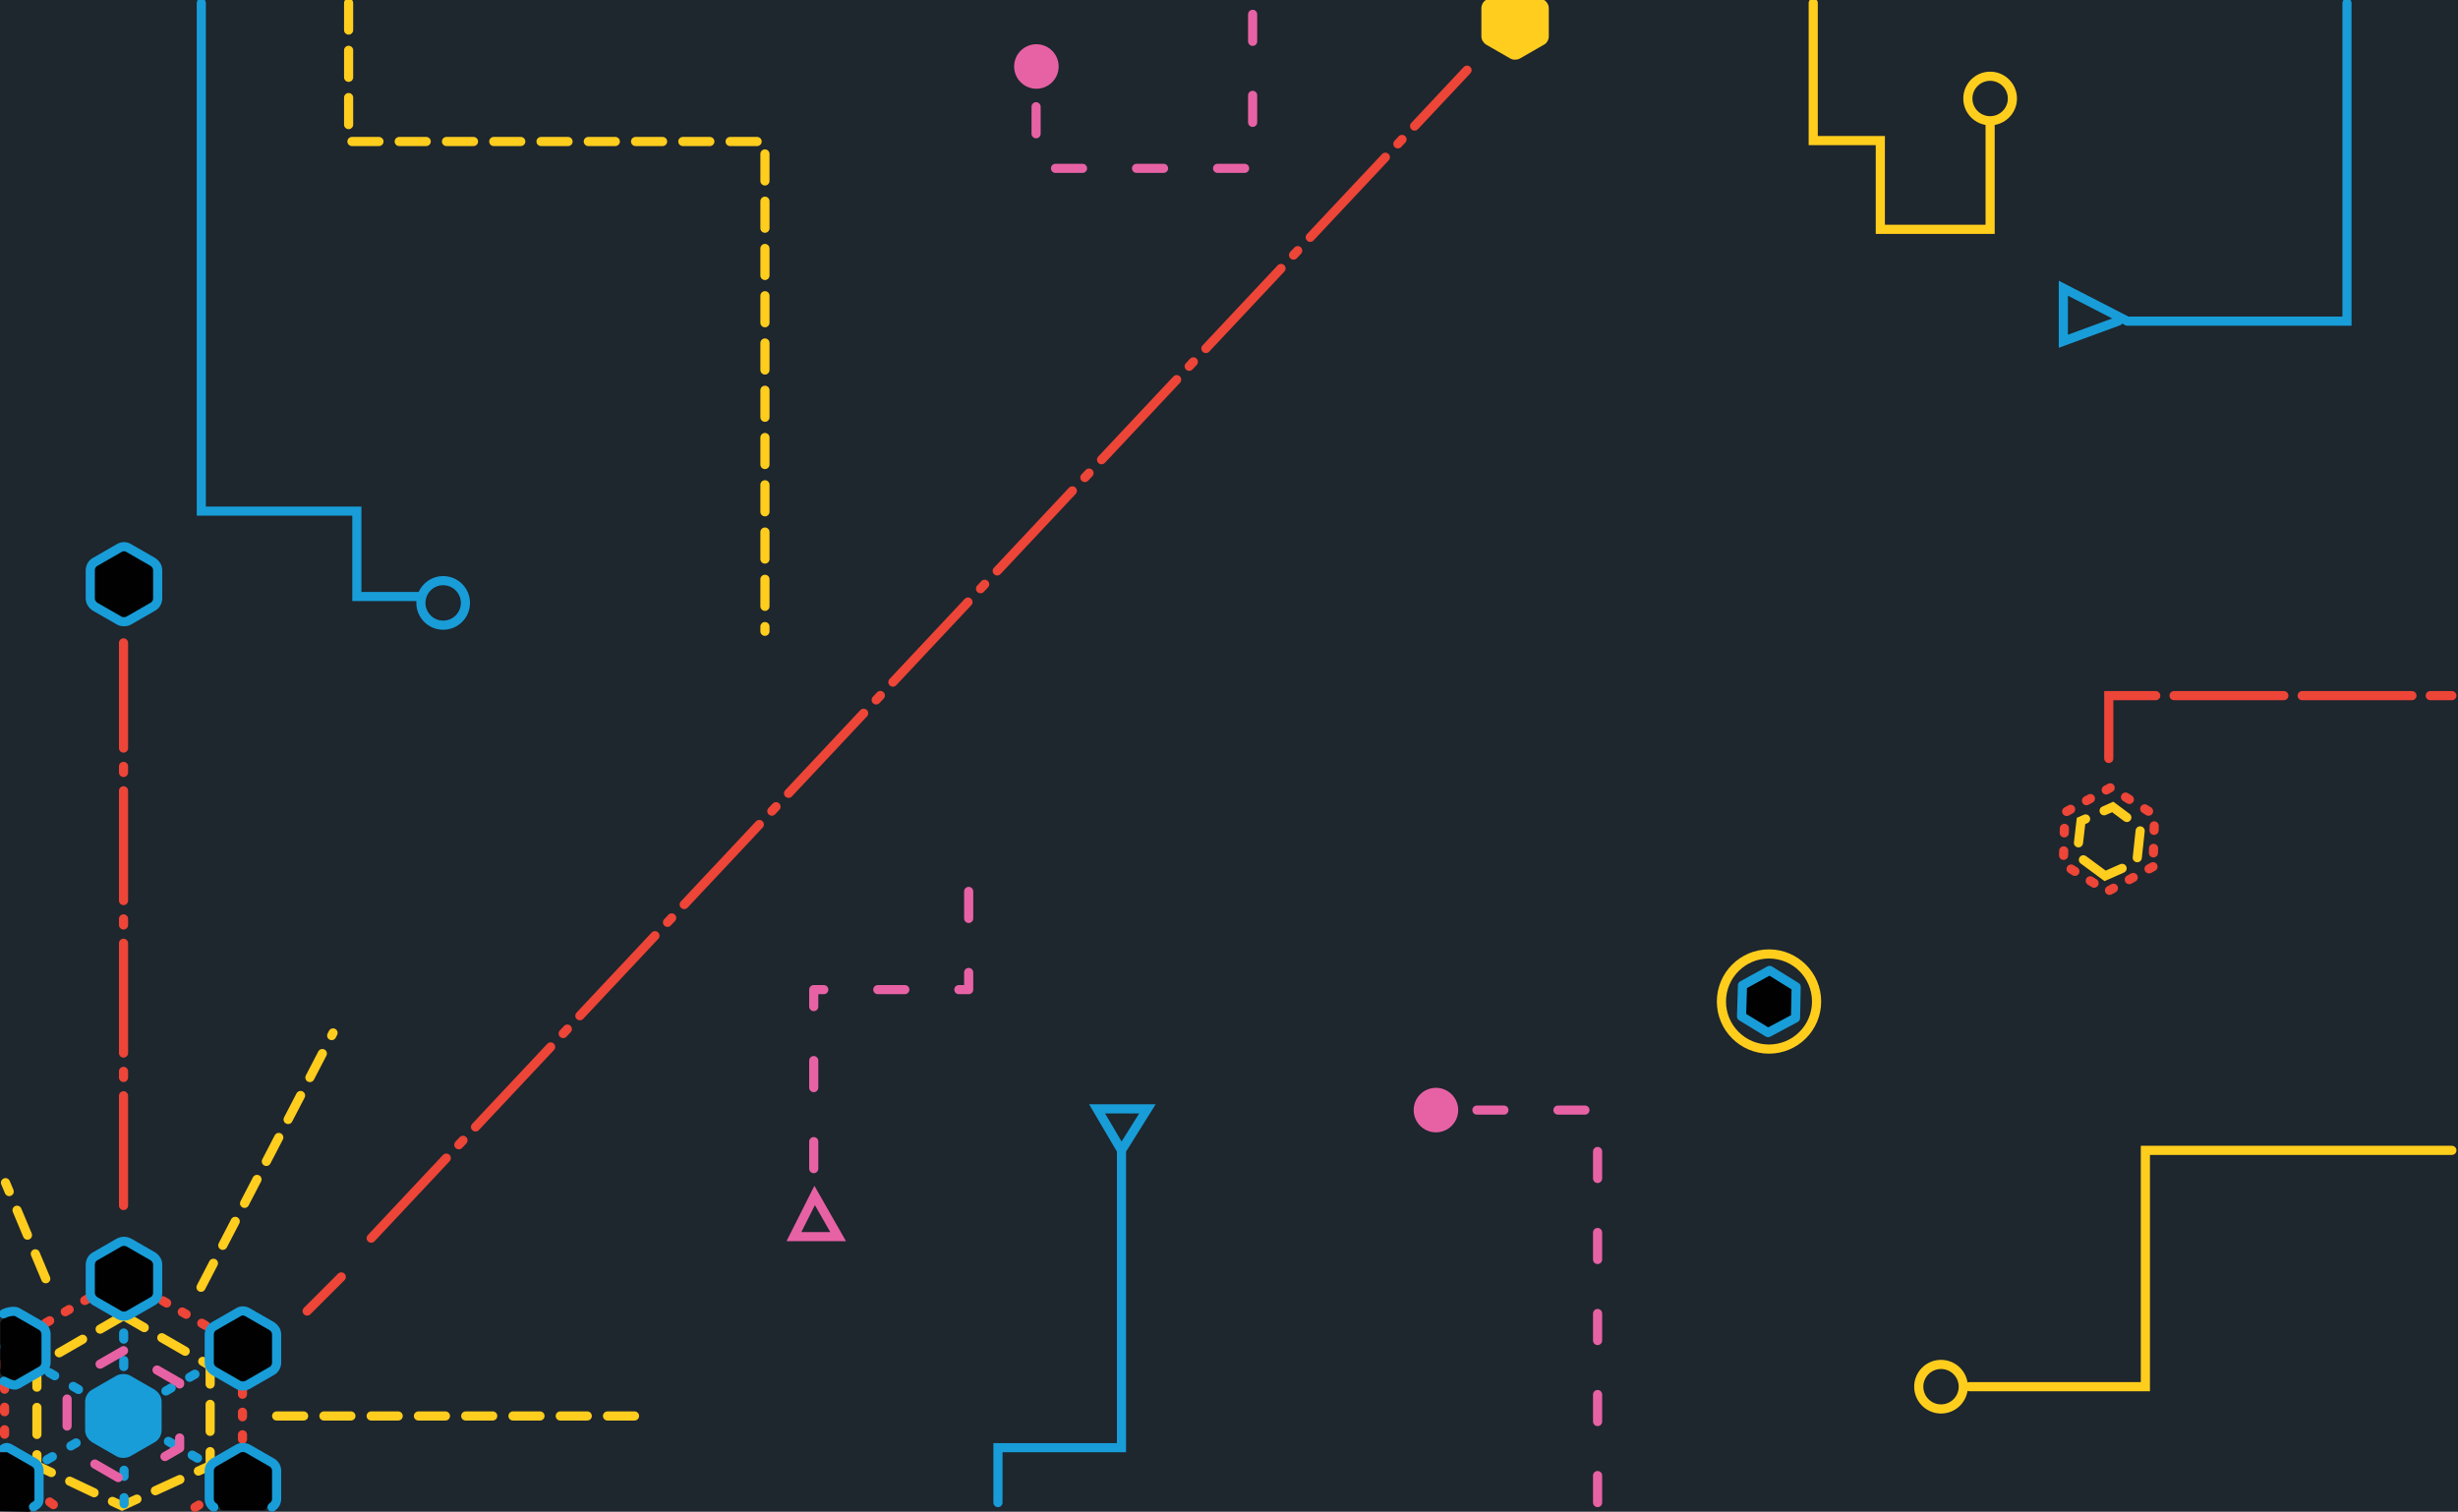
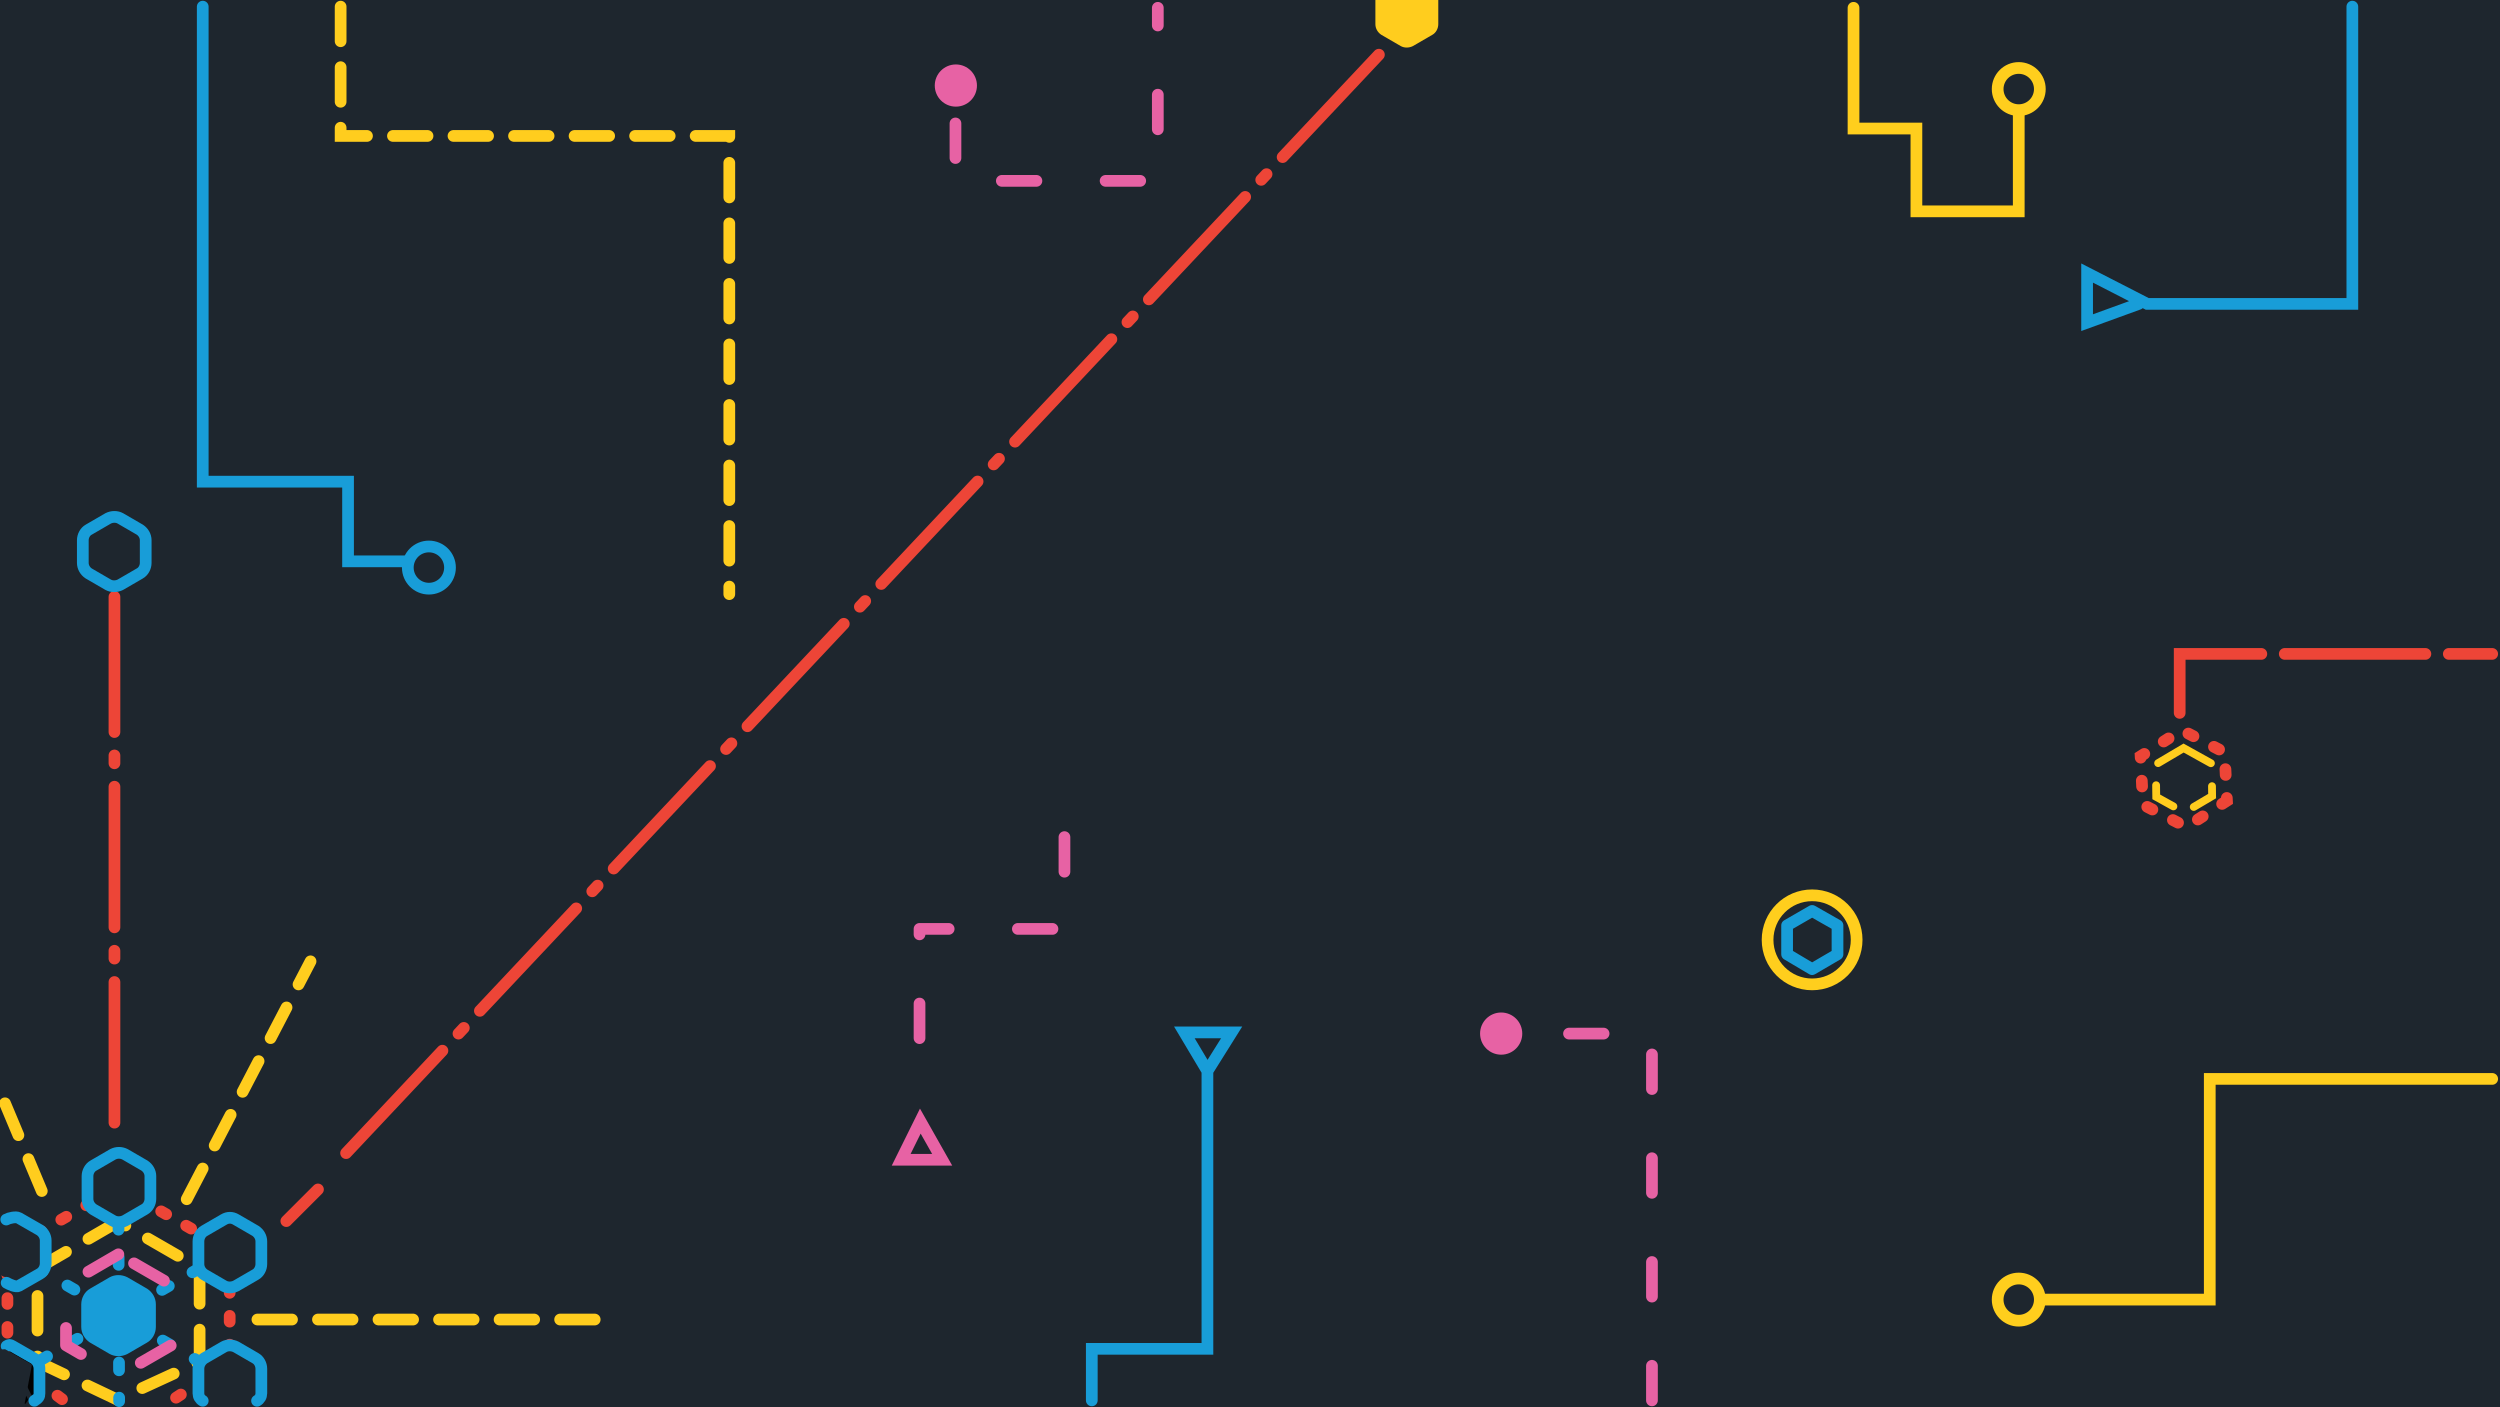
- <svg xmlns="http://www.w3.org/2000/svg" version="1.1" id="Layer_1" x="0px" y="0px" viewBox="0 0 805.9 495.7" enable-background="new 0 0 805.9 495.7" xml:space="preserve">
-   <rect x="0" y="0" fill="#1E262E" width="806" height="495.7" />
-   <path fill="none" stroke="#E762A4" stroke-width="3" stroke-linecap="round" stroke-miterlimit="10" stroke-dasharray="12,12,4,12" d="  M111.1,88.5" />
+ <svg xmlns="http://www.w3.org/2000/svg" version="1.1" id="Layer_1" x="0px" y="0px" viewBox="0 0 640 360" enable-background="new 0 0 640 360" xml:space="preserve">
+   <rect x="-1.6" y="-1.4" fill="#1E262E" width="643" height="362.7" />
+   <path fill="none" stroke="#E762A4" stroke-width="3" stroke-linecap="round" stroke-miterlimit="10" stroke-dasharray="12,12,4,12" d="  M80.9,65.6" />
+   <path fill="none" stroke="#ED4537" stroke-width="3" stroke-linecap="round" stroke-miterlimit="10" stroke-dasharray="36,6,2,6" d="  M396.6,19.6" />
  <g>
-     <path fill="none" stroke="#ED4537" stroke-width="3" stroke-linecap="round" stroke-miterlimit="10" stroke-dasharray="36,6,2,6" d="   M487.6,21.4" />
+     <polyline fill="none" stroke="#ED4537" stroke-width="3" stroke-linecap="round" stroke-miterlimit="10" stroke-dasharray="1.476,5.904" points="   58.8,353.1 58.8,320.2 30.3,303.8 1.9,320.2 1.9,353.1  " />
+     <polygon fill="none" stroke="#FFCD1E" stroke-width="3" stroke-linecap="round" stroke-miterlimit="10" stroke-dasharray="8.856,6.642" points="   30.3,312.7 9.6,324.7 9.6,348.6 30,358.3 51.1,348.6 51.1,324.7  " />
+     <path fill="#189DD8" stroke="#189DD8" stroke-width="3" stroke-linecap="round" stroke-linejoin="round" stroke-miterlimit="10" d="   M28.8,328.3l-5,2.9c-0.9,0.5-1.5,1.6-1.5,2.7v5.8c0,1.1,0.6,2.1,1.5,2.7l5,2.9c0.9,0.5,2.1,0.5,3.1,0l5-2.9   c0.9-0.5,1.5-1.6,1.5-2.7v-5.8c0-1.1-0.6-2.1-1.5-2.7l-5-2.9C30.9,327.8,29.7,327.8,28.8,328.3z" />
+     <line fill="none" stroke="#189DD8" stroke-width="3" stroke-linecap="round" stroke-miterlimit="10" stroke-dasharray="2,7" x1="58.8" y1="320.2" x2="1.9" y2="353.1" />
    <g>
      <g>
-         <polyline fill="none" stroke="#ED4537" stroke-width="3" stroke-linecap="round" stroke-miterlimit="10" stroke-dasharray="1.476,5.904" points="     79.5,486.7 79.5,441.6 40.5,419.1 1.5,441.6 1.5,486.7    " />
-         <polygon fill="none" stroke="#FFCD1E" stroke-width="3" stroke-linecap="round" stroke-miterlimit="10" stroke-dasharray="8.856,6.642" points="     40.5,431.4 12.1,447.8 12.1,480.6 40,493.8 68.9,480.6 68.9,447.8    " />
-         <path fill="#189DD8" stroke="#189DD8" stroke-width="3" stroke-linecap="round" stroke-linejoin="round" stroke-miterlimit="10" d="     M38.9,452.4l-8,4.6c-0.9,0.5-1.5,1.6-1.5,2.7v9.2c0,1.1,0.6,2.1,1.5,2.7l8,4.6c0.9,0.5,2.1,0.5,3.1,0l8-4.6     c0.9-0.5,1.5-1.6,1.5-2.7v-9.2c0-1.1-0.6-2.1-1.5-2.7l-8-4.6C41.1,451.9,39.9,451.9,38.9,452.4z" />
-         <line fill="none" stroke="#189DD8" stroke-width="3" stroke-linecap="round" stroke-miterlimit="10" stroke-dasharray="2,7" x1="79.5" y1="441.6" x2="1.5" y2="486.7" />
-         <g>
-           <g>
-             <line fill="none" stroke="#189DD8" stroke-width="3" stroke-linecap="round" stroke-miterlimit="10" x1="1.5" y1="441.6" x2="2.3" y2="442.1" />
-             <line fill="none" stroke="#189DD8" stroke-width="3" stroke-linecap="round" stroke-miterlimit="10" stroke-dasharray="2.002,7.007" x1="8.4" y1="445.6" x2="75.6" y2="484.4" />
-             <line fill="none" stroke="#189DD8" stroke-width="3" stroke-linecap="round" stroke-miterlimit="10" x1="78.6" y1="486.2" x2="79.5" y2="486.7" />
-           </g>
-         </g>
-         <line fill="none" stroke="#189DD8" stroke-width="3" stroke-linecap="round" stroke-miterlimit="10" stroke-dasharray="2,7" x1="40.5" y1="419.1" x2="40.7" y2="495.7" />
-         <polygon fill="none" stroke="#E762A4" stroke-width="3" stroke-linecap="round" stroke-linejoin="round" stroke-miterlimit="10" stroke-dasharray="8.856,17.713" points="     40.5,442.9 22,453.5 22,474.8 40.5,485.5 58.9,474.8 58.9,453.5    " />
-         <path fill="#010101" stroke="#189DD8" stroke-width="3" stroke-linecap="round" stroke-linejoin="round" stroke-miterlimit="10" d="     M39.1,407.4l-8,4.6c-0.9,0.5-1.5,1.6-1.5,2.7v9.2c0,1.1,0.6,2.1,1.5,2.7l8,4.6c0.9,0.5,2.1,0.5,3.1,0l8-4.6     c0.9-0.5,1.5-1.6,1.5-2.7v-9.2c0-1.1-0.6-2.1-1.5-2.7l-8-4.6C41.2,406.9,40.1,406.9,39.1,407.4z" />
-         <path fill="#010101" stroke="#189DD8" stroke-width="3" stroke-linecap="round" stroke-linejoin="round" stroke-miterlimit="10" d="     M1.3,452.9c0.9,0.5,3.3,1.7,4.3,1.1l8-4.6c0.9-0.5,1.5-1.6,1.5-2.7v-9.2c0-1.1-0.6-2.1-1.5-2.7l-8-4.6c-0.9-0.5-3.4,0-4.4,0.6" />
-         <path fill="#010101" stroke="#189DD8" stroke-width="3" stroke-linecap="round" stroke-linejoin="round" stroke-miterlimit="10" d="     M78.1,430.3l-8,4.6c-0.9,0.5-1.5,1.6-1.5,2.7v9.2c0,1.1,0.6,2.1,1.5,2.7l8,4.6c0.9,0.5,2.1,0.5,3.1,0l8-4.6     c0.9-0.5,1.5-1.6,1.5-2.7v-9.2c0-1.1-0.6-2.1-1.5-2.7l-8-4.6C80.2,429.7,79,429.7,78.1,430.3z" />
-         <path fill="#010101" stroke="#189DD8" stroke-width="3" stroke-linecap="round" stroke-linejoin="round" stroke-miterlimit="10" d="     M1.2,475c0.9-0.5,1.1-0.5,2.1,0l8,4.6c0.9,0.5,1.5,1.6,1.5,2.7v9.2c0,1.1-0.2,1.6-1.8,2.6l0,0" />
-         <path fill="#010101" stroke="#189DD8" stroke-width="3" stroke-linecap="round" stroke-linejoin="round" stroke-miterlimit="10" d="     M70.1,494.2c-0.9-0.5-1.5-1.6-1.5-2.7v-9.2c0-1.1,0.6-2.1,1.5-2.7l8-4.6c0.9-0.5,2.1-0.5,3.1,0l8,4.6c0.9,0.5,1.5,1.6,1.5,2.7     v9.2c0,1.1-0.6,2.1-1.5,2.7" />
+         <line fill="none" stroke="#189DD8" stroke-width="3" stroke-linecap="round" stroke-miterlimit="10" x1="1.9" y1="320.2" x2="2.7" y2="320.7" />
+         <line fill="none" stroke="#189DD8" stroke-width="3" stroke-linecap="round" stroke-miterlimit="10" stroke-dasharray="2.089,7.312" x1="9.1" y1="324.4" x2="54.7" y2="350.7" />
+         <line fill="none" stroke="#189DD8" stroke-width="3" stroke-linecap="round" stroke-miterlimit="10" x1="57.9" y1="352.6" x2="58.8" y2="353.1" />
      </g>
-       <line fill="none" stroke="#ED4537" stroke-width="3" stroke-linecap="round" stroke-miterlimit="10" stroke-dasharray="36,6,2,6" x1="40.5" y1="395.3" x2="40.5" y2="210.8" />
-       <line fill="none" stroke="#ED4537" stroke-width="3" stroke-linecap="round" stroke-miterlimit="10" stroke-dasharray="36,6,2,6" x1="100.7" y1="429.9" x2="111.9" y2="418.7" />
-       <path fill="#010101" stroke="#189DD8" stroke-width="3" stroke-linecap="round" stroke-linejoin="round" stroke-miterlimit="10" d="    M39.1,179.7l-8,4.6c-0.9,0.5-1.5,1.6-1.5,2.7v9.2c0,1.1,0.6,2.1,1.5,2.7l8,4.6c0.9,0.5,2.1,0.5,3.1,0l8-4.6    c0.9-0.5,1.5-1.6,1.5-2.7v-9.2c0-1.1-0.6-2.1-1.5-2.7l-8-4.6C41.2,179.1,40.1,179.1,39.1,179.7z" />
-       <line fill="none" stroke="#FFCD1E" stroke-width="3" stroke-linecap="round" stroke-miterlimit="10" stroke-dasharray="8.856,6.642" x1="15" y1="419.3" x2="1.8" y2="387.8" />
-       <line fill="none" stroke="#FFCD1E" stroke-width="3" stroke-linecap="round" stroke-miterlimit="10" stroke-dasharray="8.856,6.642" x1="65.9" y1="422.1" x2="109.2" y2="338.7" />
-       <line fill="none" stroke="#FFCD1E" stroke-width="3" stroke-linecap="round" stroke-miterlimit="10" stroke-dasharray="8.856,6.642" x1="90.7" y1="464.3" x2="212.3" y2="464.3" />
    </g>
+     <line fill="none" stroke="#189DD8" stroke-width="3" stroke-linecap="round" stroke-miterlimit="10" stroke-dasharray="2,7" x1="30.3" y1="303.8" x2="30.5" y2="358.7" />
+     <polygon fill="none" stroke="#E762A4" stroke-width="3" stroke-linecap="round" stroke-linejoin="round" stroke-miterlimit="10" stroke-dasharray="8.856,17.713" points="   30.3,321.1 16.9,328.9 16.9,344.4 30.3,352.2 43.8,344.4 43.8,328.9  " />
+     <path fill="#1E262E" stroke="#189DD8" stroke-width="3" stroke-linecap="round" stroke-linejoin="round" stroke-miterlimit="10" d="   M28.9,295.5l-5,2.9c-0.9,0.5-1.5,1.6-1.5,2.7v5.8c0,1.1,0.6,2.1,1.5,2.7l5,2.9c0.9,0.5,2.1,0.5,3.1,0l5-2.9   c0.9-0.5,1.5-1.6,1.5-2.7v-5.8c0-1.1-0.6-2.1-1.5-2.7l-5-2.9C31,295,29.9,295,28.9,295.5z" />
+     <path fill="#1E262E" stroke="#189DD8" stroke-width="3" stroke-linecap="round" stroke-linejoin="round" stroke-miterlimit="10" d="   M1.7,328.4c0.7,0.4,2.4,1.2,3.1,0.8l5.4-3.1c0.9-0.5,1.5-1.6,1.5-2.7v-5.8c0-1.1-0.6-2.1-1.5-2.7l-5.4-3.1c-0.7-0.4-2.5,0-3.2,0.4" />
+     <path fill="#1E262E" stroke="#189DD8" stroke-width="3" stroke-linecap="round" stroke-linejoin="round" stroke-miterlimit="10" d="   M57.3,312.2l-5,2.9c-0.9,0.5-1.5,1.6-1.5,2.7v5.8c0,1.1,0.6,2.1,1.5,2.7l5,2.9c0.9,0.5,2.1,0.5,3.1,0l5-2.9   c0.9-0.5,1.5-1.6,1.5-2.7v-5.8c0-1.1-0.6-2.1-1.5-2.7l-5-2.9C59.4,311.6,58.3,311.6,57.3,312.2z" />
+     <path fill="#010101" stroke="#189DD8" stroke-width="3" stroke-linecap="round" stroke-linejoin="round" stroke-miterlimit="10" d="   M1.7,344.6c0.7-0.4,0.8-0.4,1.5,0l5.4,3.1c0.9,0.5,1.5,1.6,1.5,2.7v6.3c0,0.8-0.2,1.2-1.3,1.9l0,0" />
+     <path fill="#1E262E" stroke="#189DD8" stroke-width="3" stroke-linecap="round" stroke-linejoin="round" stroke-miterlimit="10" d="   M51.9,358.6c-0.7-0.4-1.1-1.1-1.1-1.9v-6.3c0-1.1,0.6-2.1,1.5-2.7l5-2.9c0.9-0.5,2.1-0.5,3.1,0l5,2.9c0.9,0.5,1.5,1.6,1.5,2.7v6.3   c0,0.8-0.4,1.5-1.1,1.9" />
+   </g>
+   <line fill="none" stroke="#ED4537" stroke-width="3" stroke-linecap="round" stroke-miterlimit="10" stroke-dasharray="36,6,2,6" x1="29.3" y1="287.4" x2="29.3" y2="152.8" />
+   <line fill="none" stroke="#ED4537" stroke-width="3" stroke-linecap="round" stroke-miterlimit="10" stroke-dasharray="36,6,2,6" x1="73.3" y1="312.6" x2="81.4" y2="304.5" />
+   <path fill="#1E262E" stroke="#189DD8" stroke-width="3" stroke-linecap="round" stroke-linejoin="round" stroke-miterlimit="10" d="  M27.7,132.7l-5,2.9c-0.9,0.5-1.5,1.6-1.5,2.7v5.8c0,1.1,0.6,2.1,1.5,2.7l5,2.9c0.9,0.5,2.1,0.5,3.1,0l5-2.9c0.9-0.5,1.5-1.6,1.5-2.7  v-5.8c0-1.1-0.6-2.1-1.5-2.7l-5-2.9C29.9,132.2,28.7,132.2,27.7,132.7z" />
+   <line fill="none" stroke="#FFCD1E" stroke-width="3" stroke-linecap="round" stroke-miterlimit="10" stroke-dasharray="8.856,6.642" x1="10.7" y1="304.9" x2="1.1" y2="282" />
+   <line fill="none" stroke="#FFCD1E" stroke-width="3" stroke-linecap="round" stroke-miterlimit="10" stroke-dasharray="8.856,6.642" x1="47.8" y1="307" x2="79.5" y2="246.1" />
+   <line fill="none" stroke="#FFCD1E" stroke-width="3" stroke-linecap="round" stroke-miterlimit="10" stroke-dasharray="8.856,6.642" x1="65.9" y1="337.8" x2="154.7" y2="337.8" />
+   <polygon fill="none" stroke="#ED4537" stroke-width="3" stroke-linecap="round" stroke-miterlimit="10" stroke-dasharray="1.476,5.904" points="  570.1,205 559.7,211.7 548.6,206 548,193.6 558.5,186.9 569.5,192.6 " />
+   <polygon fill="none" stroke="#FFCD1E" stroke-width="2" stroke-linecap="round" stroke-miterlimit="10" stroke-dasharray="8,6" points="  559,191.5 566.2,195.5 566.3,203.8 559.2,208 552,204 551.9,195.7 " />
+   <g>
+     <polyline fill="none" stroke="#189DD8" stroke-width="3" stroke-linecap="round" stroke-miterlimit="10" points="51.9,1.7    51.9,123.3 89.1,123.3 89.1,143.7 104.5,143.7  " />
+     <circle fill="none" stroke="#189DD8" stroke-width="3" stroke-linecap="round" stroke-miterlimit="10" cx="109.8" cy="145.3" r="5.4" />
+   </g>
+   <polyline fill="none" stroke="#189DD8" stroke-width="3" stroke-linecap="round" stroke-miterlimit="10" points="602.2,1.7   602.2,77.8 549.7,77.8 534.3,69.9 534.3,77.8 534.3,82.6 547.5,77.8 " />
+   <path fill="#FFCD1E" d="M352.1-0.1v6.3c0,1.1,0.6,2.1,1.5,2.7l5,2.9c0.9,0.5,2.1,0.5,3.1,0l5-2.9c0.9-0.5,1.5-1.6,1.5-2.7v-6.3" />
+   <polyline fill="none" stroke="#189DD8" stroke-width="3" stroke-linecap="round" stroke-miterlimit="10" points="309.1,274.2   315.3,264.3 303.2,264.3 309.1,274.2 309.1,345.3 279.5,345.3 279.5,358.5 " />
+   <g>
+     <circle fill="none" stroke="#FFCE1D" stroke-width="3" stroke-linecap="round" stroke-miterlimit="10" cx="516.8" cy="22.8" r="5.4" />
+     <polyline fill="none" stroke="#FFCE1D" stroke-width="3" stroke-linecap="round" stroke-miterlimit="10" points="474.5,2    474.5,32.9 490.6,32.9 490.6,54.1 516.8,54.1 516.8,28.4  " />
  </g>
  <g>
-     <polygon fill="none" stroke="#ED4537" stroke-width="3" stroke-linecap="round" stroke-miterlimit="10" stroke-dasharray="1.476,5.904" points="   705.9,284.2 691,292.3 676.5,283.4 677,266.4 691.9,258.3 706.4,267.2  " />
-     <polygon fill="none" stroke="#FFCD1E" stroke-width="3" stroke-linecap="round" stroke-miterlimit="10" stroke-dasharray="8.856,6.642" points="   690.2,287.2 681,280.4 682.3,269.2 692.7,264.6 701.8,271.4 700.6,282.6  " />
+     <circle fill="#E762A4" cx="244.7" cy="21.9" r="5.4" />
+     <polyline fill="none" stroke="#E762A4" stroke-width="3" stroke-linecap="round" stroke-linejoin="round" stroke-miterlimit="10" stroke-dasharray="8.856,17.713" points="   244.6,31.6 244.6,46.3 296.4,46.3 296.4,23.5 296.4,2  " />
  </g>
+   <polyline fill="none" stroke="#ED4537" stroke-width="3" stroke-linecap="round" stroke-miterlimit="10" stroke-dasharray="36,6" points="  558,182.5 558,167.4 638,167.4 " />
+   <circle fill="#E762A4" cx="384.3" cy="264.6" r="5.4" />
+   <polyline fill="none" stroke="#E762A4" stroke-width="3" stroke-linecap="round" stroke-linejoin="round" stroke-miterlimit="10" stroke-dasharray="8.856,17.713" points="  422.9,358.5 422.9,264.6 387.9,264.6 " />
+   <line fill="none" stroke="#ED4537" stroke-width="3" stroke-linecap="round" stroke-miterlimit="10" stroke-dasharray="36,6,2,6" x1="88.6" y1="295.2" x2="353" y2="14" />
+   <circle fill="none" stroke="#FFCE1D" stroke-width="3" stroke-linecap="round" stroke-miterlimit="10" cx="516.8" cy="332.7" r="5.4" />
+   <polyline fill="none" stroke="#FFCE1D" stroke-width="3" stroke-linecap="round" stroke-miterlimit="10" points="638,276.2   565.7,276.2 565.7,332.7 523.6,332.7 " />
  <g>
-     <polyline fill="none" stroke="#189DD8" stroke-width="3" stroke-linecap="round" stroke-miterlimit="10" points="66,1 66,167.6    117,167.6 117,195.6 138,195.6  " />
-     <circle fill="none" stroke="#189DD8" stroke-width="3" stroke-linecap="round" stroke-miterlimit="10" cx="145.3" cy="197.7" r="7.3" />
+     <polyline fill="none" stroke="#FFCD1E" stroke-width="3" stroke-linecap="round" stroke-miterlimit="10" stroke-dasharray="8.856,6.642" points="   87.2,1.7 87.2,34.8 111,34.8 186.7,34.8 186.7,152.1  " />
  </g>
-   <polyline fill="none" stroke="#189DD8" stroke-width="3" stroke-linecap="round" stroke-miterlimit="10" points="769.5,1   769.5,105.3 697.5,105.3 676.5,94.5 676.5,105.3 676.5,111.9 694.5,105.3 " />
-   <path fill="#FFCD1E" d="M487.2,0c-0.9,0.5-1.5,1.6-1.5,2.7v9.2c0,1.1,0.6,2.1,1.5,2.7l8,4.6c0.9,0.5,2.1,0.5,3.1,0l8-4.6  c0.9-0.5,1.5-1.6,1.5-2.7V2.7c0-1.1-0.6-2.1-1.5-2.7" />
-   <polyline fill="none" stroke="#189DD8" stroke-width="3" stroke-linecap="round" stroke-miterlimit="10" points="367.7,377.2   376.2,363.6 359.7,363.6 367.7,377.2 367.7,474.7 327.2,474.7 327.2,492.7 " />
-   <g>
-     <circle fill="none" stroke="#FFCE1D" stroke-width="3" stroke-linecap="round" stroke-miterlimit="10" cx="652.5" cy="32.3" r="7.3" />
-     <polyline fill="none" stroke="#FFCE1D" stroke-width="3" stroke-linecap="round" stroke-miterlimit="10" points="594.5,1    594.5,46.1 616.5,46.1 616.5,75.2 652.5,75.2 652.5,39.9  " />
-   </g>
-   <g>
-     <circle fill="#E762A4" cx="339.8" cy="21.8" r="7.3" />
-     <polyline fill="none" stroke="#E762A4" stroke-width="3" stroke-linecap="round" stroke-linejoin="round" stroke-miterlimit="10" stroke-dasharray="8.856,17.713" points="   339.7,35 339.7,55.2 410.7,55.2 410.7,24 410.7,-5.5  " />
-   </g>
-   <polyline fill="none" stroke="#ED4537" stroke-width="3" stroke-linecap="round" stroke-miterlimit="10" stroke-dasharray="36,6" points="  691.4,248.7 691.4,228.1 803.9,228.1 " />
-   <circle fill="#E762A4" cx="470.8" cy="364" r="7.3" />
-   <polyline fill="none" stroke="#E762A4" stroke-width="3" stroke-linecap="round" stroke-linejoin="round" stroke-miterlimit="10" stroke-dasharray="8.856,17.713" points="  523.8,492.7 523.8,364 475.8,364 " />
-   <line fill="none" stroke="#ED4537" stroke-width="3" stroke-linecap="round" stroke-miterlimit="10" stroke-dasharray="36,6,2,6" x1="121.7" y1="406" x2="481" y2="23" />
-   <circle fill="none" stroke="#FFCE1D" stroke-width="3" stroke-linecap="round" stroke-miterlimit="10" cx="636.4" cy="454.7" r="7.3" />
-   <polyline fill="none" stroke="#FFCE1D" stroke-width="3" stroke-linecap="round" stroke-miterlimit="10" points="803.9,377.2   703.4,377.2 703.4,454.7 645.7,454.7 " />
-   <g>
-     <polyline fill="none" stroke="#FFCD1E" stroke-width="3" stroke-linecap="round" stroke-miterlimit="10" stroke-dasharray="8.856,6.642" points="   114.3,1 114.3,46.4 147,46.4 250.8,46.4 250.8,207  " />
-   </g>
-   <polygon fill="#010101" stroke="#189DD8" stroke-width="3" stroke-linecap="round" stroke-linejoin="round" stroke-miterlimit="10" points="  588.7,333.8 579.7,338.6 571,333.3 571.3,323.1 580.2,318.2 588.9,323.6 " />
-   <circle fill="none" stroke="#FFCE1D" stroke-width="3" stroke-linecap="round" stroke-miterlimit="10" cx="580" cy="328.4" r="15.6" />
-   <polyline fill="none" stroke="#E762A4" stroke-width="3" stroke-linecap="round" stroke-linejoin="round" stroke-miterlimit="10" stroke-dasharray="8.856,17.713" points="  317.6,292.3 317.6,324.5 266.8,324.5 266.8,384.3 " />
-   <polygon fill="none" stroke="#E762A4" stroke-width="3" stroke-miterlimit="10" points="267.1,392 260.3,405.5 274.8,405.5 " />
-   <line fill="none" stroke="#010101" stroke-width="2" stroke-linecap="round" stroke-linejoin="round" stroke-miterlimit="10" x1="73.1" y1="494.2" x2="86.4" y2="494.2" />
-   <line fill="none" stroke="#ED4537" stroke-width="3" stroke-linecap="round" stroke-miterlimit="10" stroke-dasharray="1.476,5.904" x1="16.3" y1="492.5" x2="20.7" y2="495.7" />
-   <line fill="none" stroke="#ED4537" stroke-width="3" stroke-linecap="round" stroke-miterlimit="10" stroke-dasharray="1.476,5.904" x1="65.2" y1="493.5" x2="61.5" y2="495.7" />
-   <line fill="#010101" stroke="#010101" stroke-width="3" stroke-linecap="round" stroke-linejoin="round" stroke-miterlimit="10" x1="1.6" y1="434" x2="1.6" y2="449.8" />
-   <polyline fill="#010101" points="2.1,476.2 0,476.2 0,495.5 8.8,495.7 9.5,490.5 " />
-   <polygon fill="#010101" points="10.2,492.6 9.2,494 8.9,493.8 9.4,491.1 10.2,492.5 " />
-   <polygon fill="#010101" points="9,493 9.9,495.7 8.6,495.7 " />
+   <polygon fill="#1E262E" stroke="#189DD8" stroke-width="3" stroke-linecap="round" stroke-linejoin="round" stroke-miterlimit="10" points="  470.4,244.3 463.9,248.1 457.5,244.3 457.5,236.9 463.9,233.2 470.4,236.9 " />
+   <circle fill="none" stroke="#FFCE1D" stroke-width="3" stroke-linecap="round" stroke-miterlimit="10" cx="463.9" cy="240.6" r="11.4" />
+   <polyline fill="none" stroke="#E762A4" stroke-width="3" stroke-linecap="round" stroke-linejoin="round" stroke-miterlimit="10" stroke-dasharray="8.856,17.713" points="  272.5,214.3 272.5,237.8 235.4,237.8 235.4,281.4 " />
+   <polygon fill="none" stroke="#E762A4" stroke-width="3" stroke-miterlimit="10" points="235.6,287 230.7,296.9 241.2,296.9 " />
+   <line fill="none" stroke="#ED4537" stroke-width="3" stroke-linecap="round" stroke-miterlimit="10" stroke-dasharray="1.476,5.904" x1="14.7" y1="357.3" x2="17.9" y2="359.7" />
+   <line fill="none" stroke="#ED4537" stroke-width="3" stroke-linecap="round" stroke-miterlimit="10" stroke-dasharray="1.476,5.904" x1="46.3" y1="357" x2="43.7" y2="358.7" />
+   <line fill="#1E262E" stroke="#1E262E" stroke-width="3" stroke-linecap="round" stroke-linejoin="round" stroke-miterlimit="10" x1="1.4" y1="315.6" x2="1.4" y2="325.4" />
+   <polyline fill="#1E262E" points="1.3,345.4 -0.2,345.5 -0.2,359.5 6.2,359.7 8.2,349.3 " />
+   <polygon fill="#010101" points="7.2,358.4 6.5,359.4 6.3,359.3 6.7,357.3 7.2,358.3 " />
</svg>
